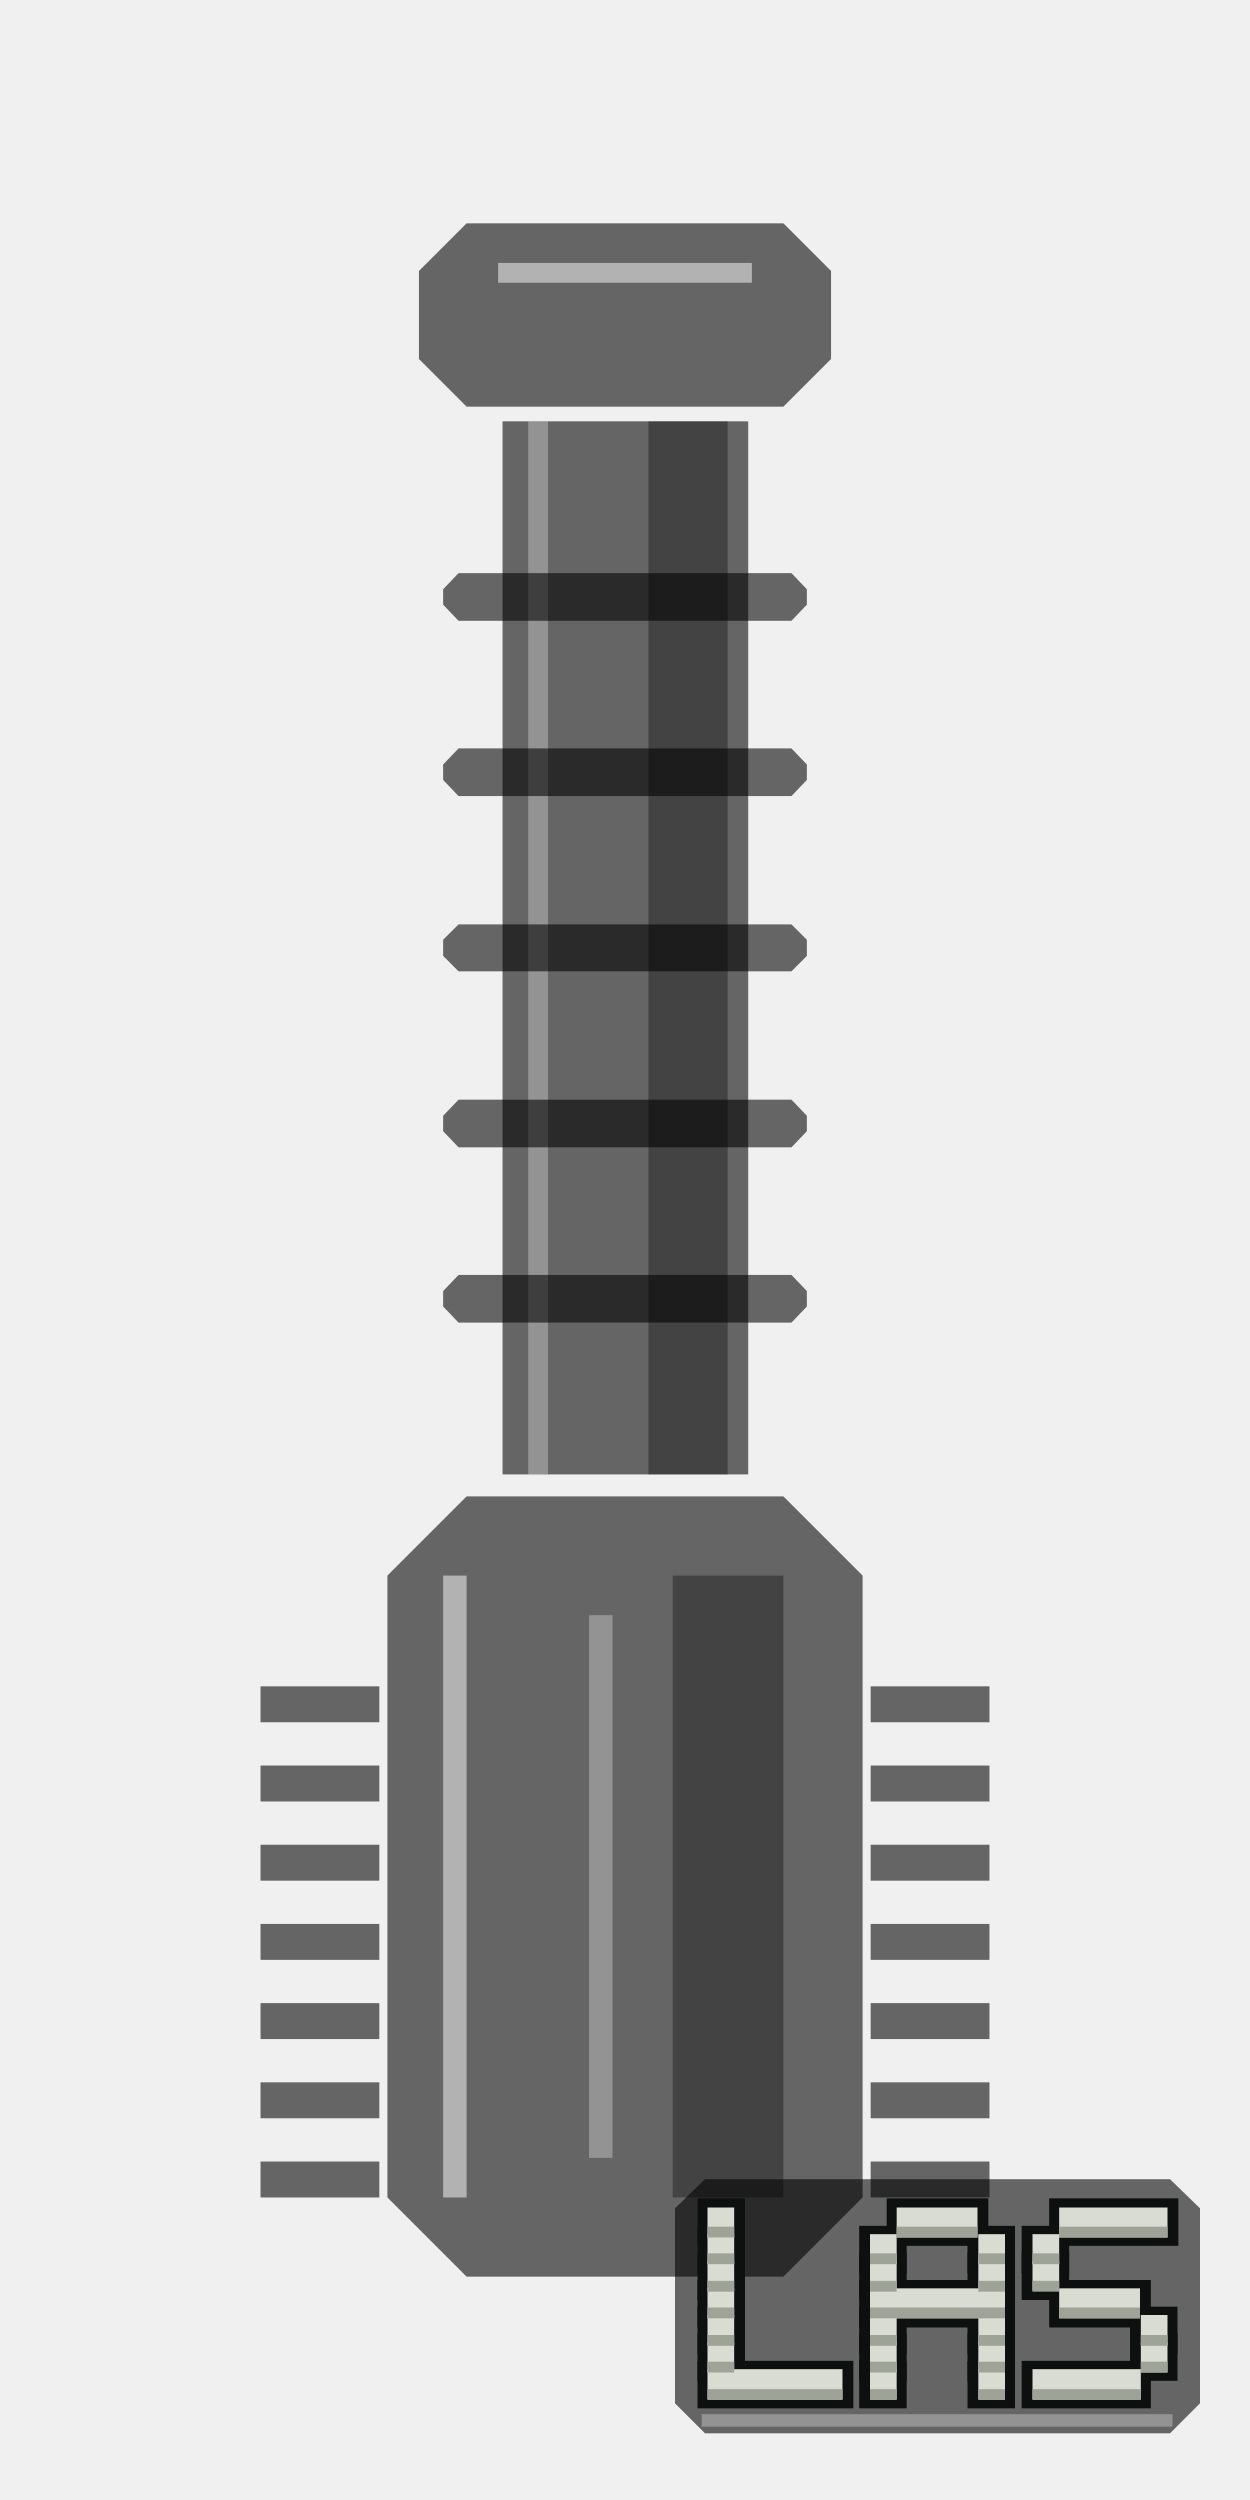
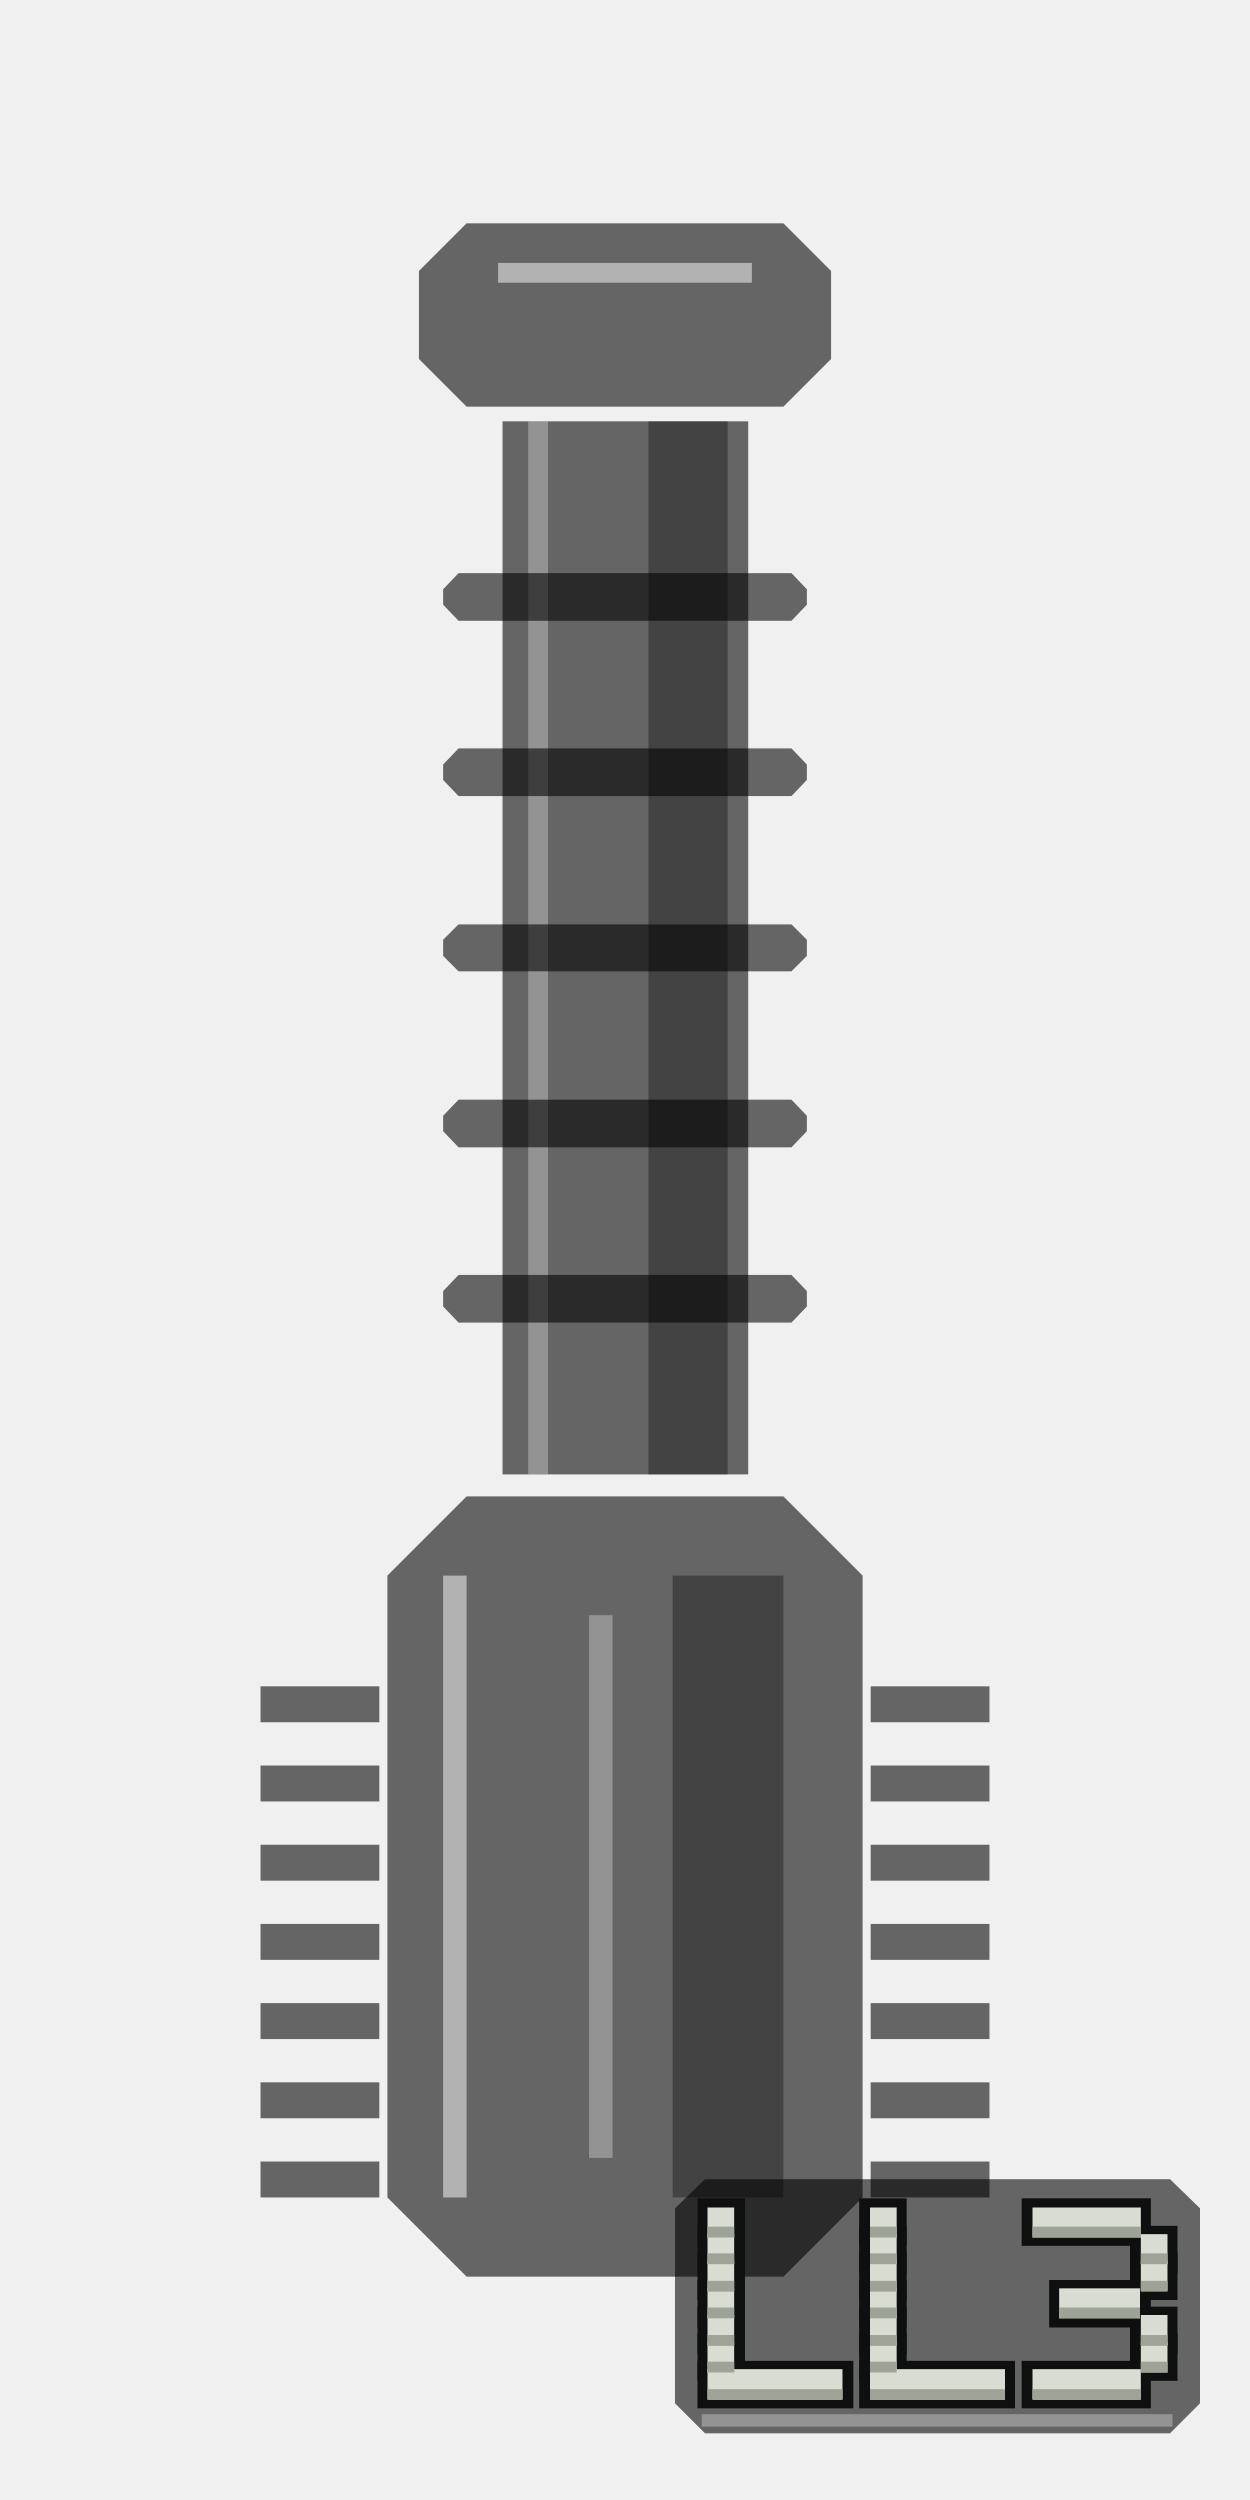
<svg xmlns="http://www.w3.org/2000/svg" viewBox="0 0 150 300">
  <g transform="translate(9 18) scale(0.88)">
    <g transform="translate(0 300) rotate(-90)">
      <polygon points="20.8,42.6 105.6,42.6 116.4,53.4 116.4,96.6 105.6,107.4 20.8,107.4 10,96.6 10,53.4" fill="#000000" fill-opacity="0.58" />
      <rect x="20.8" y="25.3" width="4.9" height="16.2" fill="#000000" fill-opacity="0.58" />
      <rect x="20.8" y="108.5" width="4.9" height="16.2" fill="#000000" fill-opacity="0.58" />
      <rect x="31.6" y="25.3" width="4.9" height="16.2" fill="#000000" fill-opacity="0.58" />
      <rect x="31.6" y="108.5" width="4.9" height="16.2" fill="#000000" fill-opacity="0.58" />
      <rect x="42.4" y="25.3" width="4.9" height="16.2" fill="#000000" fill-opacity="0.58" />
      <rect x="42.4" y="108.5" width="4.9" height="16.2" fill="#000000" fill-opacity="0.58" />
      <rect x="53.2" y="25.3" width="4.9" height="16.2" fill="#000000" fill-opacity="0.58" />
      <rect x="53.2" y="108.5" width="4.9" height="16.2" fill="#000000" fill-opacity="0.58" />
      <rect x="64" y="25.3" width="4.9" height="16.2" fill="#000000" fill-opacity="0.58" />
      <rect x="64" y="108.5" width="4.9" height="16.2" fill="#000000" fill-opacity="0.58" />
      <rect x="74.8" y="25.3" width="4.9" height="16.2" fill="#000000" fill-opacity="0.58" />
      <rect x="74.8" y="108.5" width="4.9" height="16.2" fill="#000000" fill-opacity="0.58" />
      <rect x="85.6" y="25.3" width="4.9" height="16.2" fill="#000000" fill-opacity="0.58" />
      <rect x="85.6" y="108.5" width="4.9" height="16.2" fill="#000000" fill-opacity="0.58" />
      <rect x="20.8" y="50.2" width="84.8" height="3.2" fill="#ffffff" fill-opacity="0.5" />
      <rect x="20.8" y="81.5" width="84.8" height="15.1" fill="#000000" fill-opacity="0.34" />
      <rect x="26.2" y="70.1" width="74" height="3.2" fill="#ffffff" fill-opacity="0.3" />
      <rect x="119.4" y="58.3" width="143.6" height="33.5" fill="#000000" fill-opacity="0.58" />
      <rect x="119.4" y="78.2" width="143.6" height="10.8" fill="#000000" fill-opacity="0.34" />
      <rect x="119.4" y="61.8" width="143.6" height="2.7" fill="#ffffff" fill-opacity="0.3" />
      <polygon points="142.3,50.2 144.4,50.2 146.6,52.3 146.6,97.7 144.4,99.8 142.3,99.8 140.1,97.7 140.1,52.3" fill="#000000" fill-opacity="0.58" />
      <polygon points="166.2,50.2 168.3,50.2 170.5,52.3 170.5,97.7 168.3,99.8 166.2,99.8 164,97.7 164,52.3" fill="#000000" fill-opacity="0.58" />
      <polygon points="190.1,50.2 192.3,50.2 194.4,52.3 194.4,97.7 192.3,99.8 190.1,99.8 188,97.7 188,52.3" fill="#000000" fill-opacity="0.58" />
      <polygon points="214.1,50.2 216.2,50.2 218.4,52.3 218.4,97.7 216.2,99.8 214.1,99.8 211.9,97.7 211.9,52.3" fill="#000000" fill-opacity="0.58" />
      <polygon points="238,50.2 240.1,50.2 242.3,52.3 242.3,97.7 240.1,99.8 238,99.8 235.8,97.7 235.8,52.3" fill="#000000" fill-opacity="0.58" />
      <polygon points="271.5,46.9 283.5,46.9 290,53.4 290,96.6 283.5,103.1 271.5,103.1 265,96.6 265,53.4" fill="#000000" fill-opacity="0.58" />
      <rect x="281.9" y="57.7" width="2.7" height="34.6" fill="#ffffff" fill-opacity="0.5" />
    </g>
  </g>
  <polygon points="84.6,261.5 140.4,261.5 144,265 144,288.4 140.4,292 84.6,292 81,288.4 81,265" fill="#000000" fill-opacity="0.58" />
  <rect x="84.2" y="289.7" width="56.5" height="1.5" fill="#ffffff" fill-opacity="0.3" />
  <rect x="83.7" y="263.8" width="5.7" height="5.7" fill="#0d100e" />
  <rect x="83.7" y="267.1" width="5.7" height="5.7" fill="#0d100e" />
  <rect x="83.7" y="270.3" width="5.7" height="5.7" fill="#0d100e" />
  <rect x="83.7" y="273.6" width="5.7" height="5.7" fill="#0d100e" />
  <rect x="83.7" y="276.8" width="5.7" height="5.7" fill="#0d100e" />
  <rect x="83.7" y="280" width="5.7" height="5.7" fill="#0d100e" />
  <rect x="83.7" y="283.3" width="18.7" height="5.7" fill="#0d100e" />
-   <rect x="106.4" y="263.8" width="12.2" height="5.7" fill="#0d100e" />
+   <rect x="103.1" y="263.8" width="5.7" height="5.7" fill="#0d100e" />
  <rect x="103.1" y="267.1" width="5.7" height="5.7" fill="#0d100e" />
-   <rect x="116.1" y="267.1" width="5.7" height="5.7" fill="#0d100e" />
  <rect x="103.1" y="270.3" width="5.7" height="5.7" fill="#0d100e" />
-   <rect x="116.1" y="270.3" width="5.7" height="5.7" fill="#0d100e" />
-   <rect x="103.1" y="273.6" width="18.7" height="5.7" fill="#0d100e" />
+   <rect x="103.1" y="273.6" width="5.7" height="5.7" fill="#0d100e" />
  <rect x="103.1" y="276.8" width="5.7" height="5.7" fill="#0d100e" />
-   <rect x="116.1" y="276.8" width="5.7" height="5.7" fill="#0d100e" />
  <rect x="103.1" y="280" width="5.7" height="5.7" fill="#0d100e" />
-   <rect x="116.1" y="280" width="5.7" height="5.7" fill="#0d100e" />
-   <rect x="103.1" y="283.3" width="5.7" height="5.7" fill="#0d100e" />
-   <rect x="116.1" y="283.3" width="5.7" height="5.7" fill="#0d100e" />
-   <rect x="125.9" y="263.8" width="15.5" height="5.7" fill="#0d100e" />
-   <rect x="122.6" y="267.1" width="5.7" height="5.7" fill="#0d100e" />
-   <rect x="122.6" y="270.3" width="5.7" height="5.7" fill="#0d100e" />
+   <rect x="103.1" y="283.3" width="18.7" height="5.7" fill="#0d100e" />
+   <rect x="122.6" y="263.8" width="15.5" height="5.7" fill="#0d100e" />
+   <rect x="135.6" y="267.1" width="5.7" height="5.7" fill="#0d100e" />
+   <rect x="135.6" y="270.3" width="5.7" height="5.7" fill="#0d100e" />
  <rect x="125.9" y="273.6" width="12.2" height="5.7" fill="#0d100e" />
  <rect x="135.6" y="276.8" width="5.7" height="5.7" fill="#0d100e" />
  <rect x="135.6" y="280" width="5.7" height="5.7" fill="#0d100e" />
  <rect x="122.6" y="283.3" width="15.5" height="5.7" fill="#0d100e" />
  <rect x="84.9" y="264.9" width="3.2" height="3.6" fill="#d9dcd2" />
  <rect x="84.9" y="268.1" width="3.2" height="3.6" fill="#d9dcd2" />
  <rect x="84.9" y="271.3" width="3.2" height="3.6" fill="#d9dcd2" />
  <rect x="84.9" y="274.6" width="3.2" height="3.6" fill="#d9dcd2" />
  <rect x="84.9" y="277.8" width="3.2" height="3.6" fill="#d9dcd2" />
  <rect x="84.9" y="281.1" width="3.2" height="3.6" fill="#d9dcd2" />
  <rect x="84.9" y="284.3" width="16.2" height="3.6" fill="#d9dcd2" />
-   <rect x="107.6" y="264.9" width="9.7" height="3.6" fill="#d9dcd2" />
+   <rect x="104.4" y="264.9" width="3.2" height="3.6" fill="#d9dcd2" />
  <rect x="104.4" y="268.1" width="3.2" height="3.6" fill="#d9dcd2" />
-   <rect x="117.4" y="268.1" width="3.2" height="3.6" fill="#d9dcd2" />
  <rect x="104.4" y="271.3" width="3.2" height="3.6" fill="#d9dcd2" />
-   <rect x="117.4" y="271.3" width="3.2" height="3.6" fill="#d9dcd2" />
-   <rect x="104.4" y="274.6" width="16.2" height="3.6" fill="#d9dcd2" />
+   <rect x="104.4" y="274.6" width="3.2" height="3.6" fill="#d9dcd2" />
  <rect x="104.4" y="277.8" width="3.2" height="3.6" fill="#d9dcd2" />
-   <rect x="117.4" y="277.8" width="3.2" height="3.6" fill="#d9dcd2" />
  <rect x="104.4" y="281.1" width="3.2" height="3.6" fill="#d9dcd2" />
-   <rect x="117.4" y="281.1" width="3.2" height="3.6" fill="#d9dcd2" />
-   <rect x="104.4" y="284.3" width="3.2" height="3.6" fill="#d9dcd2" />
-   <rect x="117.4" y="284.3" width="3.2" height="3.6" fill="#d9dcd2" />
-   <rect x="127.1" y="264.9" width="13" height="3.6" fill="#d9dcd2" />
-   <rect x="123.9" y="268.1" width="3.2" height="3.6" fill="#d9dcd2" />
-   <rect x="123.9" y="271.3" width="3.2" height="3.6" fill="#d9dcd2" />
+   <rect x="104.4" y="284.3" width="16.2" height="3.6" fill="#d9dcd2" />
+   <rect x="123.9" y="264.9" width="13" height="3.6" fill="#d9dcd2" />
+   <rect x="136.9" y="268.1" width="3.2" height="3.6" fill="#d9dcd2" />
+   <rect x="136.9" y="271.3" width="3.2" height="3.6" fill="#d9dcd2" />
  <rect x="127.1" y="274.6" width="9.7" height="3.6" fill="#d9dcd2" />
  <rect x="136.9" y="277.8" width="3.2" height="3.6" fill="#d9dcd2" />
  <rect x="136.9" y="281.1" width="3.2" height="3.6" fill="#d9dcd2" />
  <rect x="123.9" y="284.3" width="13" height="3.6" fill="#d9dcd2" />
  <rect x="84.9" y="267.2" width="3.2" height="1.3" fill="#9ea397" />
  <rect x="84.9" y="270.4" width="3.2" height="1.3" fill="#9ea397" />
  <rect x="84.9" y="273.7" width="3.2" height="1.3" fill="#9ea397" />
  <rect x="84.9" y="276.9" width="3.2" height="1.3" fill="#9ea397" />
  <rect x="84.9" y="280.2" width="3.2" height="1.3" fill="#9ea397" />
  <rect x="84.9" y="283.4" width="3.2" height="1.3" fill="#9ea397" />
  <rect x="84.9" y="286.7" width="16.2" height="1.3" fill="#9ea397" />
-   <rect x="107.6" y="267.2" width="9.7" height="1.3" fill="#9ea397" />
+   <rect x="104.4" y="267.2" width="3.2" height="1.3" fill="#9ea397" />
  <rect x="104.4" y="270.4" width="3.2" height="1.3" fill="#9ea397" />
-   <rect x="117.4" y="270.4" width="3.2" height="1.3" fill="#9ea397" />
  <rect x="104.4" y="273.7" width="3.2" height="1.3" fill="#9ea397" />
-   <rect x="117.4" y="273.7" width="3.2" height="1.3" fill="#9ea397" />
-   <rect x="104.4" y="276.9" width="16.2" height="1.3" fill="#9ea397" />
+   <rect x="104.4" y="276.9" width="3.2" height="1.3" fill="#9ea397" />
  <rect x="104.4" y="280.2" width="3.2" height="1.3" fill="#9ea397" />
-   <rect x="117.4" y="280.2" width="3.2" height="1.3" fill="#9ea397" />
  <rect x="104.4" y="283.4" width="3.2" height="1.3" fill="#9ea397" />
-   <rect x="117.4" y="283.4" width="3.2" height="1.3" fill="#9ea397" />
-   <rect x="104.4" y="286.7" width="3.2" height="1.3" fill="#9ea397" />
-   <rect x="117.4" y="286.7" width="3.2" height="1.3" fill="#9ea397" />
-   <rect x="127.1" y="267.2" width="13" height="1.3" fill="#9ea397" />
-   <rect x="123.9" y="270.4" width="3.2" height="1.3" fill="#9ea397" />
-   <rect x="123.9" y="273.7" width="3.2" height="1.3" fill="#9ea397" />
+   <rect x="104.4" y="286.7" width="16.2" height="1.3" fill="#9ea397" />
+   <rect x="123.9" y="267.2" width="13" height="1.3" fill="#9ea397" />
+   <rect x="136.9" y="270.4" width="3.2" height="1.3" fill="#9ea397" />
+   <rect x="136.9" y="273.7" width="3.2" height="1.3" fill="#9ea397" />
  <rect x="127.1" y="276.9" width="9.7" height="1.3" fill="#9ea397" />
  <rect x="136.9" y="280.2" width="3.2" height="1.3" fill="#9ea397" />
  <rect x="136.9" y="283.4" width="3.2" height="1.3" fill="#9ea397" />
  <rect x="123.9" y="286.7" width="13" height="1.3" fill="#9ea397" />
</svg>
